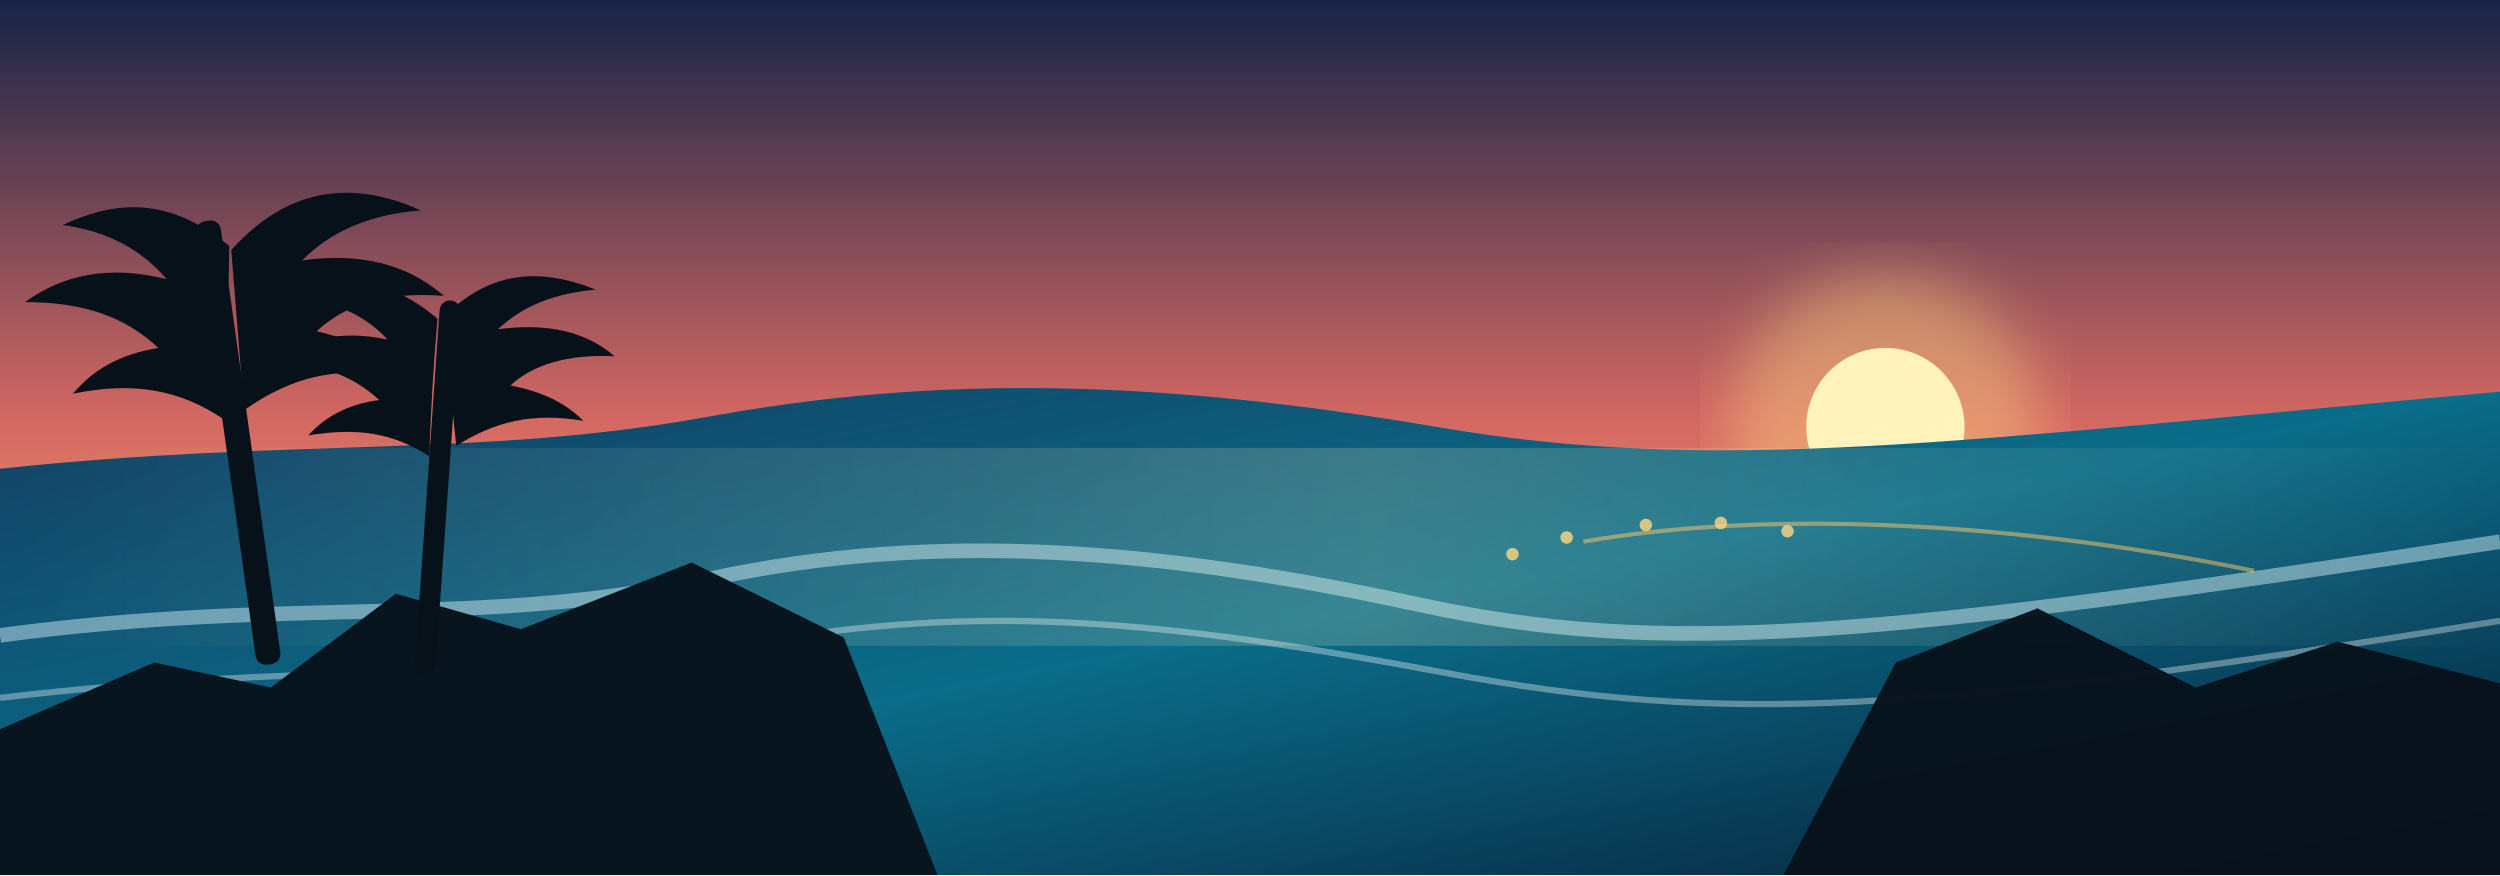
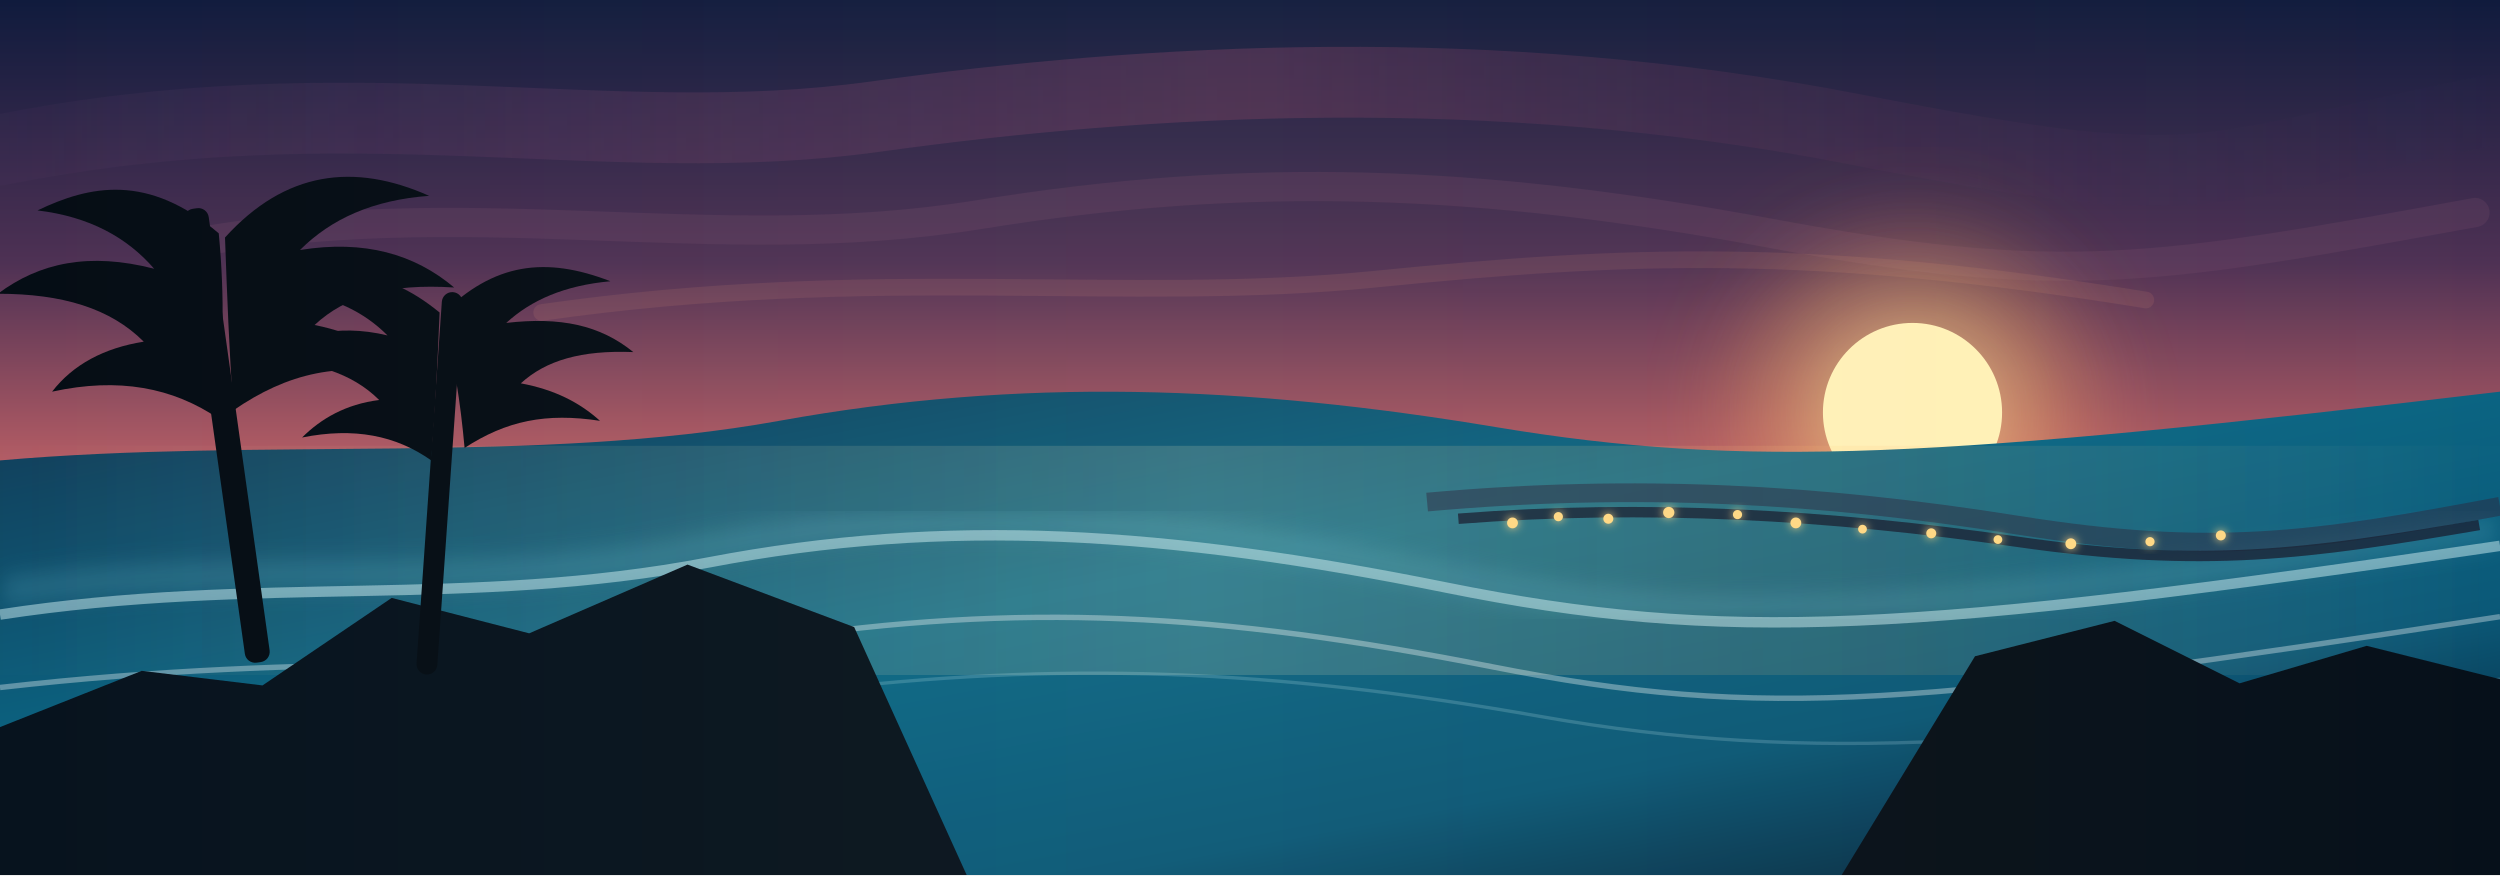
<svg xmlns="http://www.w3.org/2000/svg" viewBox="0 0 1200 420" role="img" aria-labelledby="title desc">
  <defs>
    <linearGradient id="sky" x1="0" y1="0" x2="0" y2="1">
-       <stop offset="0" stop-color="#162447" />
-       <stop offset=".48" stop-color="#d46863" />
-       <stop offset=".78" stop-color="#f0a65e" />
-       <stop offset="1" stop-color="#f9c77e" />
+       <stop offset="0" stop-color="#101b3d" />
+       <stop offset=".30" stop-color="#4e3154" />
+       <stop offset=".58" stop-color="#cb6668" />
+       <stop offset=".80" stop-color="#f0a35f" />
+       <stop offset="1" stop-color="#ffd08a" />
    </linearGradient>
    <linearGradient id="sea" x1="0" y1="0" x2="1" y2="1">
-       <stop offset="0" stop-color="#123d61" />
-       <stop offset=".5" stop-color="#0a6d89" />
-       <stop offset="1" stop-color="#071b34" />
+       <stop offset="0" stop-color="#113955" />
+       <stop offset=".42" stop-color="#0b6886" />
+       <stop offset=".72" stop-color="#0a5877" />
+       <stop offset="1" stop-color="#06182c" />
    </linearGradient>
    <linearGradient id="sunset" x1="0" y1="0" x2="1" y2="0">
-       <stop offset="0" stop-color="#fff7cf" stop-opacity=".0" />
-       <stop offset=".55" stop-color="#fff4bf" stop-opacity=".35" />
-       <stop offset="1" stop-color="#fff7cf" stop-opacity=".0" />
+       <stop offset="0" stop-color="#ffdca4" stop-opacity="0" />
+       <stop offset=".48" stop-color="#fff2bd" stop-opacity=".28" />
+       <stop offset=".75" stop-color="#ffb96c" stop-opacity=".20" />
+       <stop offset="1" stop-color="#fff7cf" stop-opacity="0" />
    </linearGradient>
-     <filter id="glow">
-       <feGaussianBlur stdDeviation="14" />
+     <linearGradient id="cloud" x1="0" y1="0" x2="1" y2="0">
+       <stop offset="0" stop-color="#6b4773" stop-opacity=".08" />
+       <stop offset=".5" stop-color="#6d385c" stop-opacity=".62" />
+       <stop offset="1" stop-color="#2b274d" stop-opacity=".10" />
+     </linearGradient>
+     <radialGradient id="sunGlow">
+       <stop offset="0" stop-color="#fff9cf" stop-opacity="1" />
+       <stop offset=".28" stop-color="#ffd982" stop-opacity=".78" />
+       <stop offset="1" stop-color="#ff8e48" stop-opacity="0" />
+     </radialGradient>
+     <filter id="blur18">
+       <feGaussianBlur stdDeviation="18" />
+     </filter>
+     <filter id="blur6">
+       <feGaussianBlur stdDeviation="6" />
+     </filter>
+     <filter id="lightGlow">
+       <feGaussianBlur stdDeviation="2.4" result="b" />
+       <feMerge>
+         <feMergeNode in="b" />
+         <feMergeNode in="SourceGraphic" />
+       </feMerge>
    </filter>
  </defs>
  <rect width="1200" height="420" fill="url(#sky)" />
-   <circle cx="905" cy="205" r="74" fill="#ffd780" opacity=".42" filter="url(#glow)" />
-   <circle cx="905" cy="205" r="38" fill="#fff2ba" />
-   <path d="M0 225 C140 210 230 220 340 200 S555 182 690 205 S935 212 1200 188 L1200 420 L0 420Z" fill="url(#sea)" />
-   <path d="M0 305 C140 286 230 302 340 278 S560 264 680 290 S900 306 1200 260" fill="none" stroke="#dff7ff" stroke-width="7" opacity=".45" />
-   <path d="M0 335 C160 316 248 329 360 309 S560 298 694 323 S920 343 1200 298" fill="none" stroke="#ffffff" stroke-width="3" opacity=".35" />
-   <rect x="0" y="215" width="1200" height="95" fill="url(#sunset)" opacity=".55" />
-   <path d="M0 350 L74 318 130 330 190 285 250 302 332 270 405 306 450 420 0 420Z" fill="#08141e" />
-   <path d="M1200 328 L1122 308 1054 330 978 292 910 318 856 420 1200 420Z" fill="#07111a" opacity=".96" />
-   <g fill="#07111a">
-     <rect x="108" y="105" width="12" height="215" rx="5" transform="rotate(-8 114 210)" />
-     <path d="M110 118 c-32 -26 -58 -20 -80 -10 22 3 38 12 50 26 -28 -7 -50 -2 -68 11 28 0 48 7 64 22 -18 3 -31 10 -41 22 29 -6 51 -2 72 12 1 -30 3 -55 3 -83Z" />
-     <path d="M111 120 c27 -30 58 -34 91 -19 -25 2 -43 10 -57 24 28 -4 51 2 68 17 -28 -2 -47 4 -61 17 18 4 31 12 42 23 -30 -7 -53 -2 -77 15 -2 -28 -4 -52 -6 -77Z" />
-     <rect x="205" y="144" width="10" height="180" rx="5" transform="rotate(4 210 235)" />
-     <path d="M210 153 c-26 -22 -48 -20 -68 -10 20 2 34 9 44 20 -23 -5 -42 0 -57 11 24 0 40 6 53 18 -15 2 -26 8 -34 17 24 -4 41 -1 58 10 1 -25 2 -43 4 -66Z" />
-     <path d="M211 154 c23 -24 47 -26 75 -15 -21 2 -35 8 -47 19 24 -3 42 1 56 13 -23 -1 -39 4 -50 14 15 3 26 8 35 17 -24 -4 -42 0 -61 12 -2 -20 -4 -40 -8 -60Z" />
+   <g opacity=".78">
+     <path d="M0 72 C170 38 290 74 420 56 S715 28 890 62 S1050 82 1200 52" fill="none" stroke="url(#cloud)" stroke-width="34" stroke-linecap="round" />
+     <path d="M85 118 C225 91 340 124 470 103 S710 86 850 112 S1035 130 1188 102" fill="none" stroke="#7a4d6b" stroke-opacity=".30" stroke-width="14" stroke-linecap="round" />
+     <path d="M260 150 C420 127 540 146 660 134 S870 118 1030 144" fill="none" stroke="#f0a37b" stroke-opacity=".14" stroke-width="8" stroke-linecap="round" />
  </g>
-   <path d="M760 260 C840 246 954 248 1082 274" fill="none" stroke="#ffc76a" stroke-width="2" opacity=".5" />
-   <g fill="#ffd781" opacity=".8">
-     <circle cx="726" cy="266" r="3" />
-     <circle cx="752" cy="258" r="3" />
-     <circle cx="790" cy="252" r="3" />
-     <circle cx="826" cy="251" r="3" />
-     <circle cx="858" cy="255" r="3" />
+   <circle cx="918" cy="198" r="106" fill="url(#sunGlow)" opacity=".82" filter="url(#blur18)" />
+   <circle cx="918" cy="198" r="43" fill="#fff2b9" />
+   <path d="M0 221 C125 210 258 223 374 202 S598 185 718 205 S930 220 1200 188 L1200 420 L0 420Z" fill="url(#sea)" />
+   <rect x="0" y="214" width="1200" height="110" fill="url(#sunset)" opacity=".58" />
+   <path d="M0 284 C124 267 222 286 338 263 S559 248 690 276 S904 296 1200 254" fill="none" stroke="#86d9e7" stroke-width="10" opacity=".22" filter="url(#blur6)" />
+   <path d="M0 295 C124 276 225 292 340 270 S560 255 694 282 S917 304 1200 262" fill="none" stroke="#d7f4f7" stroke-width="5" opacity=".48" />
+   <path d="M0 330 C158 312 250 325 370 307 S584 294 716 320 S920 339 1200 296" fill="none" stroke="#ffffff" stroke-width="2.6" opacity=".34" />
+   <path d="M0 356 C150 340 262 347 386 332 S610 321 740 344 S980 358 1200 326" fill="none" stroke="#d9fbff" stroke-width="1.6" opacity=".18" />
+   <path d="M0 349 L68 322 126 329 188 287 254 304 330 271 410 301 464 420 0 420Z" fill="#07131e" />
+   <path d="M1200 326 L1136 310 1075 328 1015 298 948 315 884 420 1200 420Z" fill="#06101a" />
+   <path d="M685 241 C785 232 874 237 968 252 S1110 260 1200 243" fill="none" stroke="#2b2c43" stroke-width="9" opacity=".52" />
+   <path d="M700 249 C790 242 878 247 968 260 S1108 266 1190 252" fill="none" stroke="#182337" stroke-width="5" opacity=".82" />
+   <g fill="#ffd986" filter="url(#lightGlow)">
+     <circle cx="726" cy="251" r="2.6" />
+     <circle cx="748" cy="248" r="2.2" />
+     <circle cx="772" cy="249" r="2.4" />
+     <circle cx="801" cy="246" r="2.7" />
+     <circle cx="834" cy="247" r="2.2" />
+     <circle cx="862" cy="251" r="2.6" />
+     <circle cx="894" cy="254" r="2.1" />
+     <circle cx="927" cy="256" r="2.4" />
+     <circle cx="959" cy="259" r="2.1" />
+     <circle cx="994" cy="261" r="2.6" />
+     <circle cx="1032" cy="260" r="2.2" />
+     <circle cx="1066" cy="257" r="2.4" />
  </g>
+   <g fill="#050d15">
+     <rect x="103" y="99" width="12" height="220" rx="5" transform="rotate(-8 109 210)" />
+     <path d="M105 112 c-34 -29 -62 -23 -87 -11 25 3 43 13 56 28 -31 -8 -55 -3 -75 12 31 0 54 7 70 23 -19 3 -34 11 -44 24 32 -7 58 -2 80 13 2 -31 3 -58 0 -89Z" />
+     <path d="M108 114 c29 -32 62 -36 98 -20 -27 2 -47 11 -62 26 31 -5 55 2 74 18 -31 -2 -52 4 -67 18 20 4 34 12 45 25 -32 -8 -58 -2 -84 16 -2 -29 -3 -55 -4 -83Z" />
+     <rect x="206" y="140" width="10" height="184" rx="5" transform="rotate(4 211 232)" />
+     <path d="M211 150 c-28 -23 -52 -21 -73 -10 22 2 37 10 48 21 -25 -6 -45 0 -61 12 25 0 44 6 57 19 -16 2 -28 9 -37 18 25 -5 45 -1 62 11 2 -26 3 -46 4 -71Z" />
+     <path d="M212 151 c25 -25 50 -28 81 -16 -22 2 -38 9 -50 20 26 -3 45 1 61 14 -25 -1 -42 4 -54 15 16 3 28 9 38 18 -26 -4 -45 0 -65 13 -2 -22 -5 -42 -11 -64Z" />
+   </g>
+   <rect width="1200" height="420" fill="url(#sunset)" opacity=".12" />
</svg>
